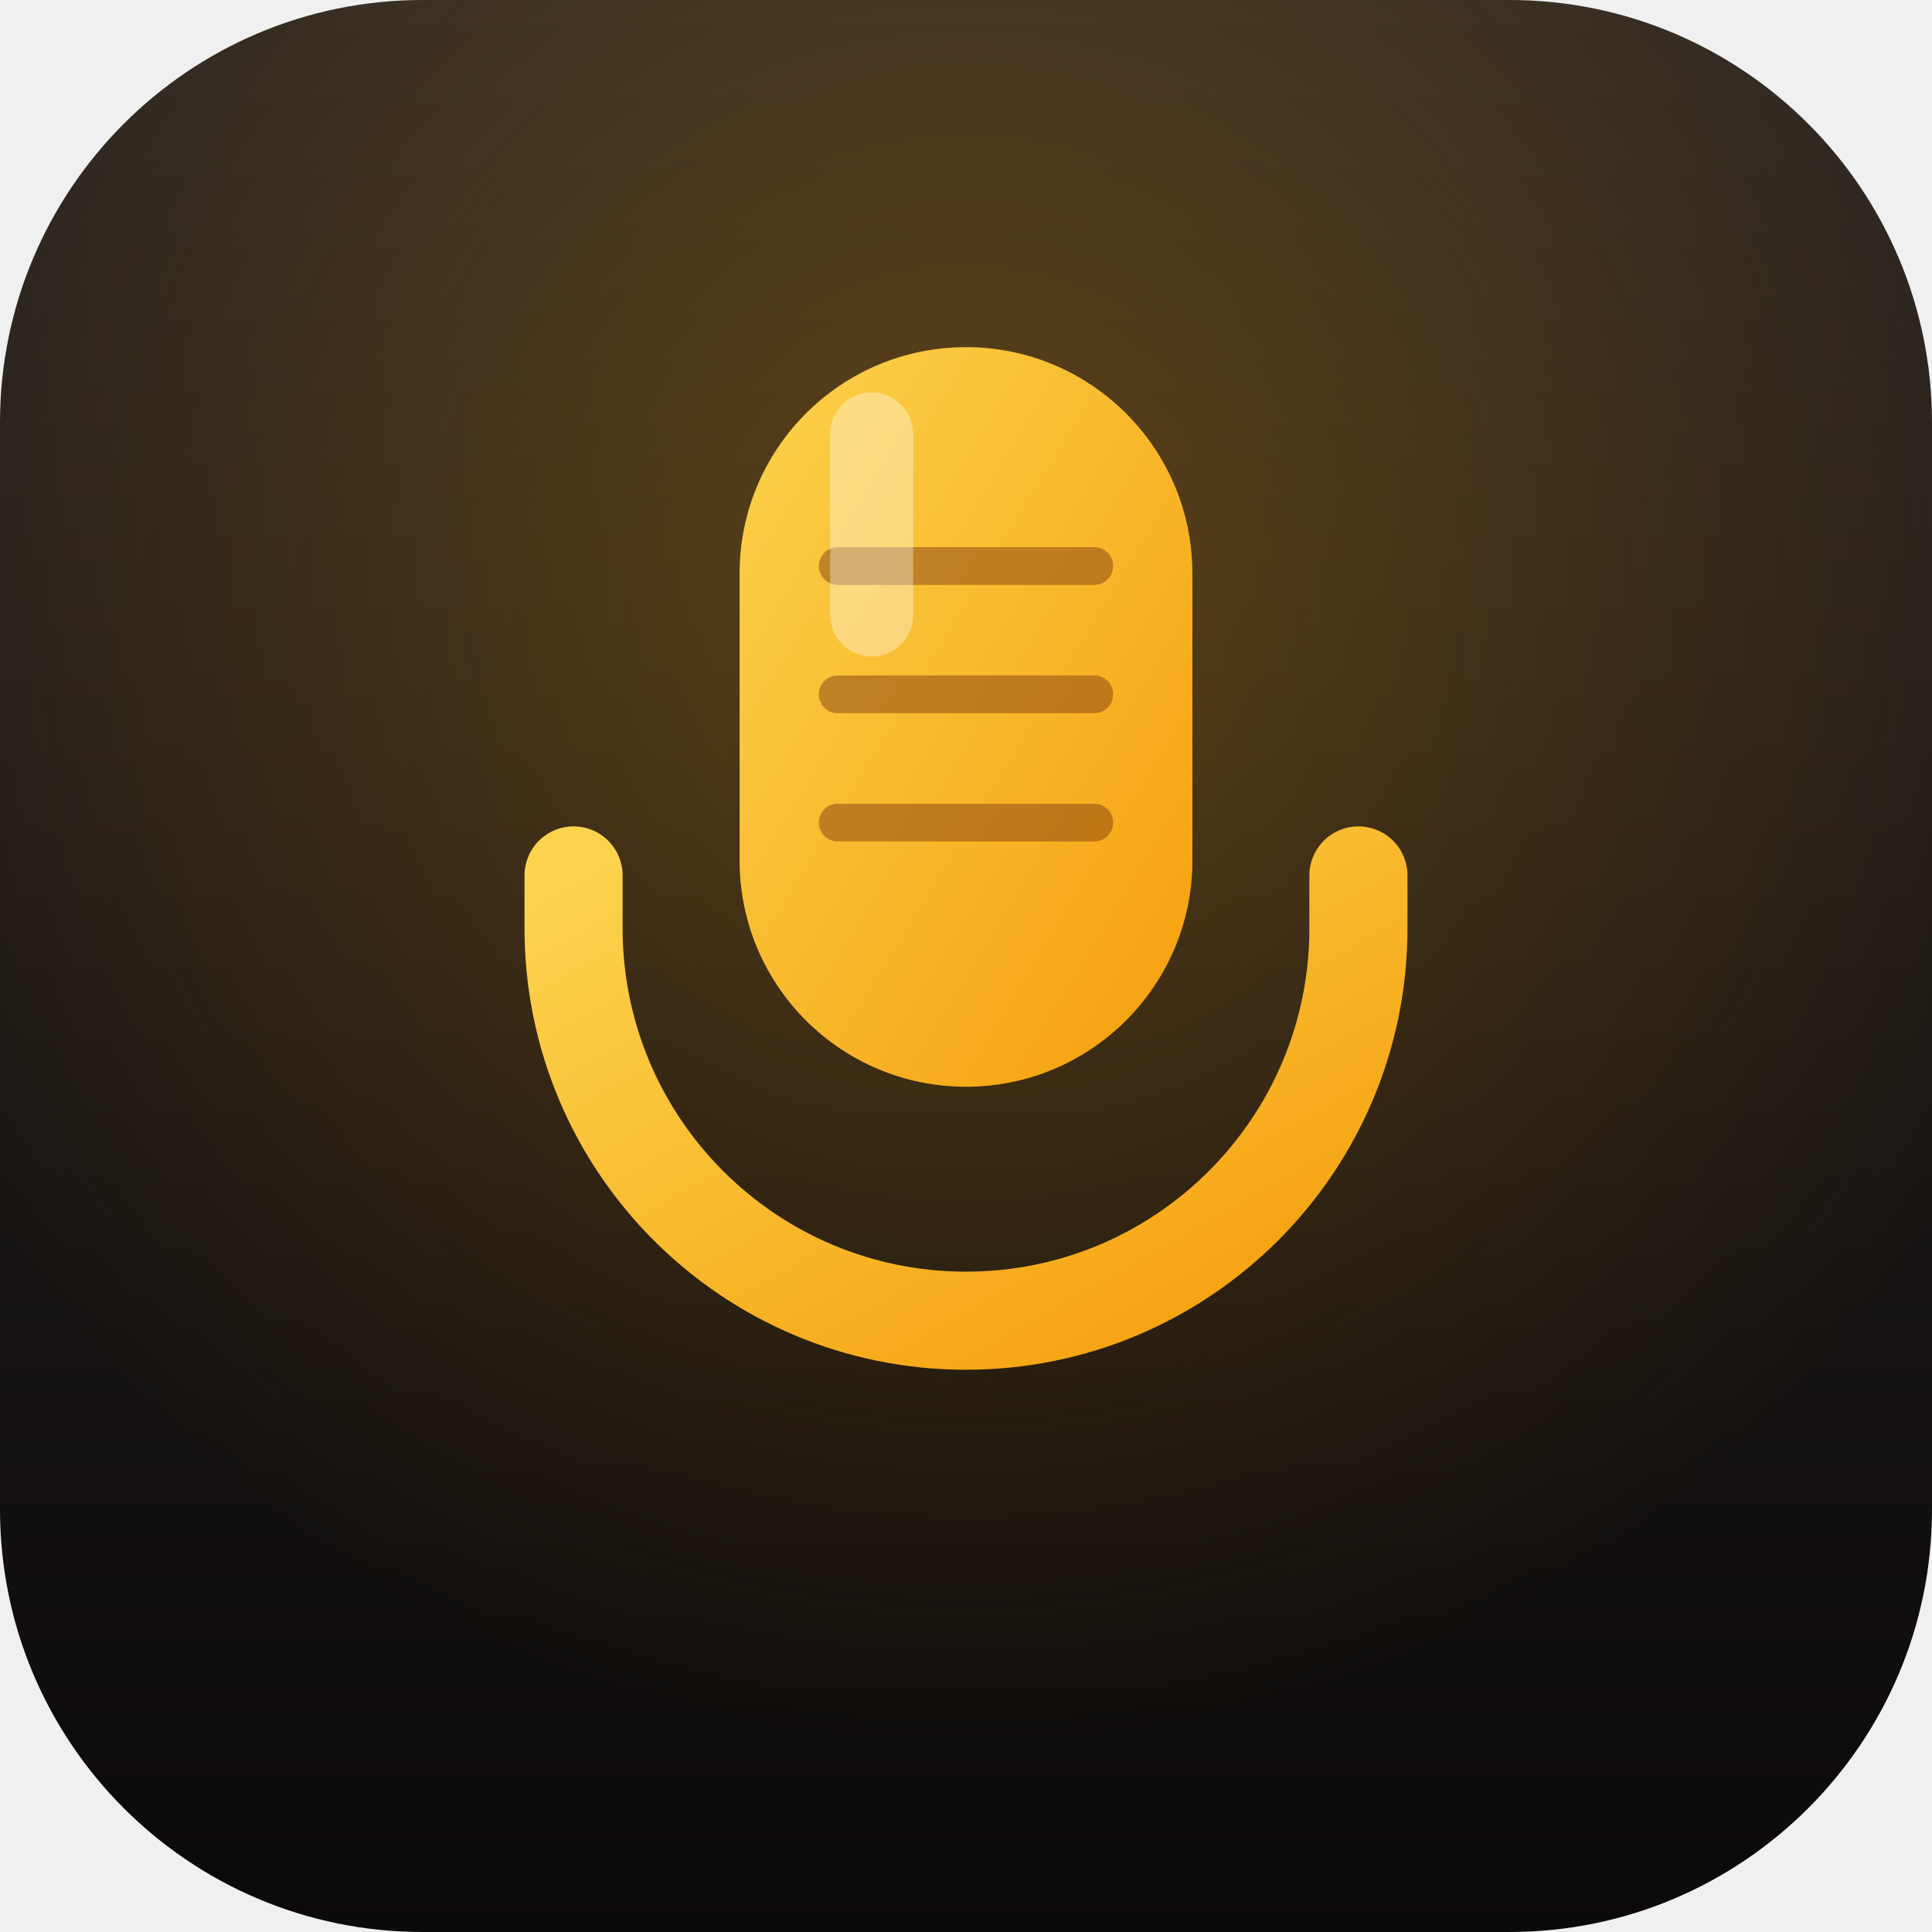
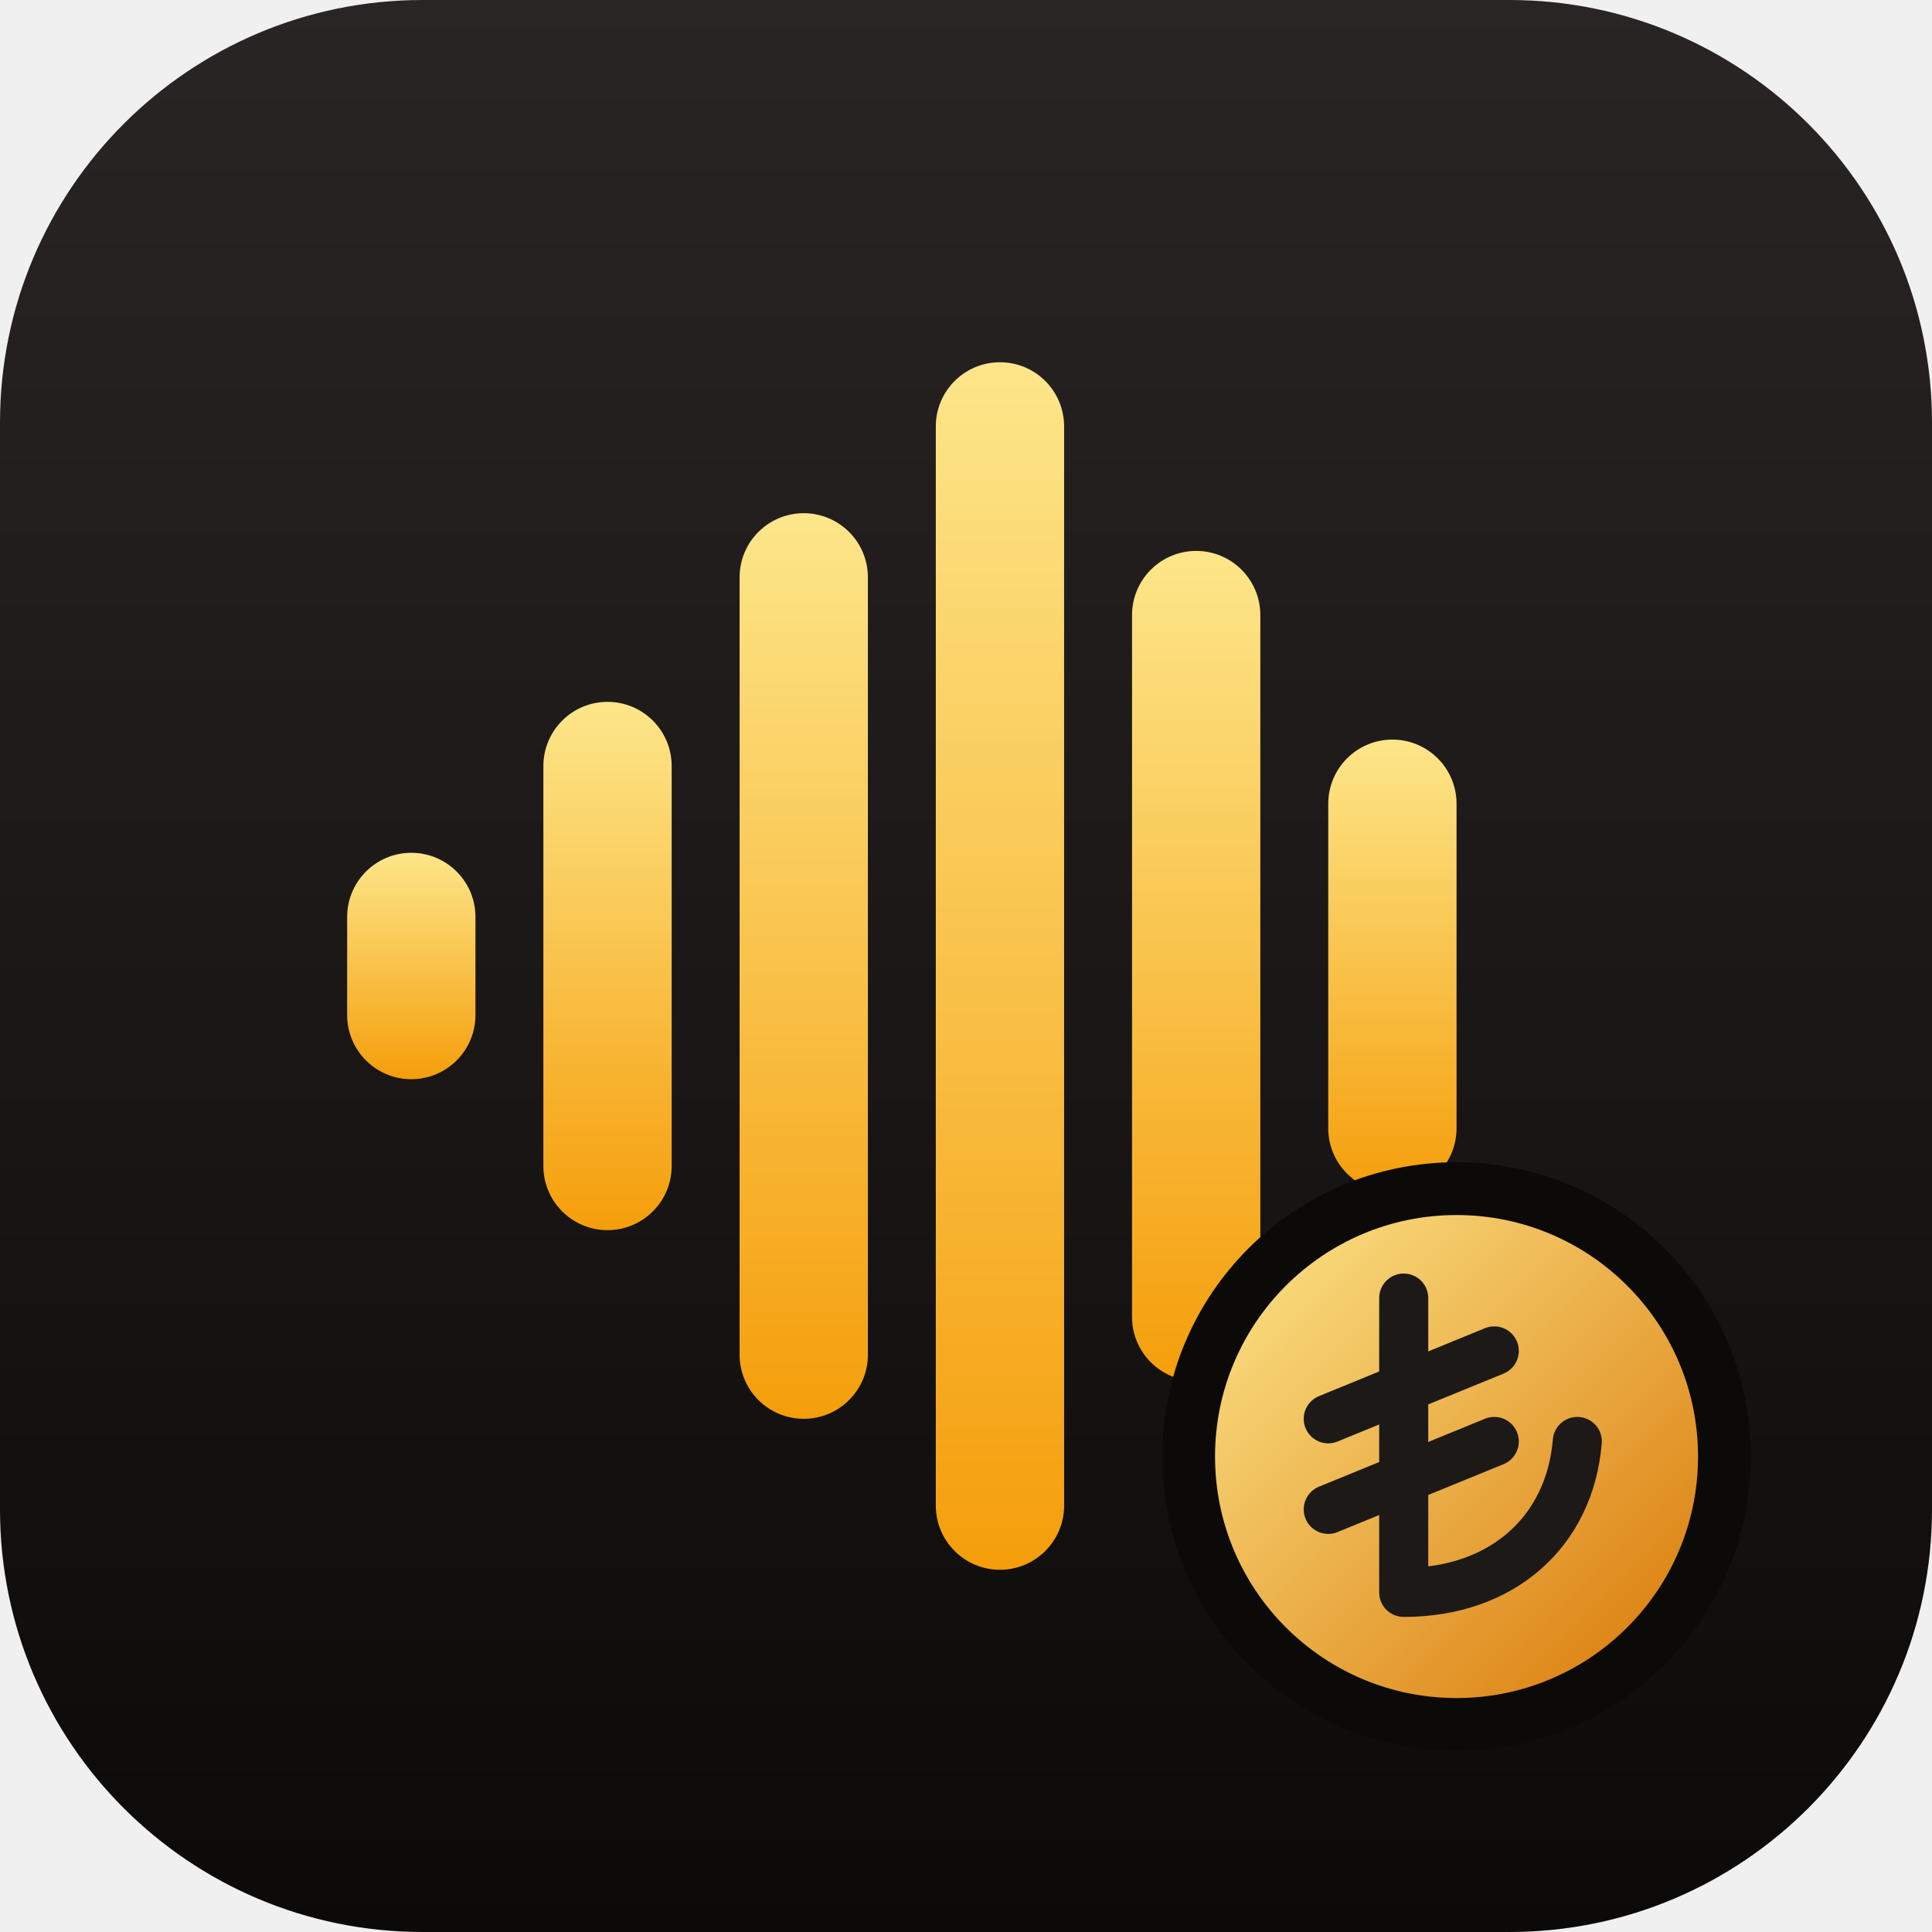
<svg xmlns="http://www.w3.org/2000/svg" viewBox="0 0 512 512">
  <defs>
    <linearGradient id="z" x1="0" y1="0" x2="0" y2="1">
      <stop offset="0" stop-color="#292524" />
      <stop offset="1" stop-color="#0c0a09" />
    </linearGradient>
-     <linearGradient id="a" x1="0" y1="0" x2="1" y2="1">
-       <stop offset="0" stop-color="#fcd34d" />
+     <linearGradient id="a" x1="0" y1="0" x2="0" y2="1">
+       <stop offset="0" stop-color="#fde68a" />
      <stop offset="1" stop-color="#f59e0b" />
    </linearGradient>
-     <radialGradient id="i" cx="0.5" cy="0.3" r="0.6">
-       <stop offset="0" stop-color="#f59e0b" stop-opacity=".28" />
-       <stop offset="1" stop-color="#f59e0b" stop-opacity="0" />
-     </radialGradient>
+     <linearGradient id="p" x1="0" y1="0" x2="1" y2="1">
+       <stop offset="0" stop-color="#fde68a" />
+       <stop offset="1" stop-color="#d97706" />
+     </linearGradient>
  </defs>
  <rect width="512" height="512" rx="112" fill="url(#z)" />
-   <rect width="512" height="512" rx="112" fill="url(#i)" />
-   <rect x="196" y="92" width="120" height="196" rx="60" fill="url(#a)" />
-   <g stroke="#78350f" stroke-opacity=".45" stroke-width="10" stroke-linecap="round">
-     <line x1="222" y1="150" x2="290" y2="150" />
-     <line x1="222" y1="184" x2="290" y2="184" />
-     <line x1="222" y1="218" x2="290" y2="218" />
+   <g fill="url(#a)">
+     <rect x="92" y="226" width="34" height="60" rx="17" />
+     <rect x="144" y="186" width="34" height="140" rx="17" />
+     <rect x="196" y="136" width="34" height="240" rx="17" />
+     <rect x="248" y="96" width="34" height="320" rx="17" />
+     <rect x="300" y="146" width="34" height="220" rx="17" />
+     <rect x="352" y="196" width="34" height="120" rx="17" />
  </g>
-   <rect x="220" y="104" width="22" height="70" rx="11" fill="#fff" fill-opacity=".35" />
-   <path d="M152 232v14a104 104 0 0 0 208 0v-14" fill="none" stroke="url(#a)" stroke-width="26" stroke-linecap="round" />
-   <line x1="256" y1="352" x2="256" y2="404" stroke="url(#a)" stroke-width="26" stroke-linecap="round" />
-   <line x1="196" y1="414" x2="316" y2="414" stroke="url(#a)" stroke-width="26" stroke-linecap="round" />
+   <circle cx="386" cy="386" r="78" fill="#0c0a09" />
+   <circle cx="386" cy="386" r="64" fill="url(#p)" />
+   <g fill="none" stroke="#1c1917" stroke-width="13" stroke-linecap="round" stroke-linejoin="round">
+     <path d="M372 344v78c26 0 44-16 46-40" />
+     <path d="M352 376l44-18M352 400l44-18" />
+   </g>
</svg>
